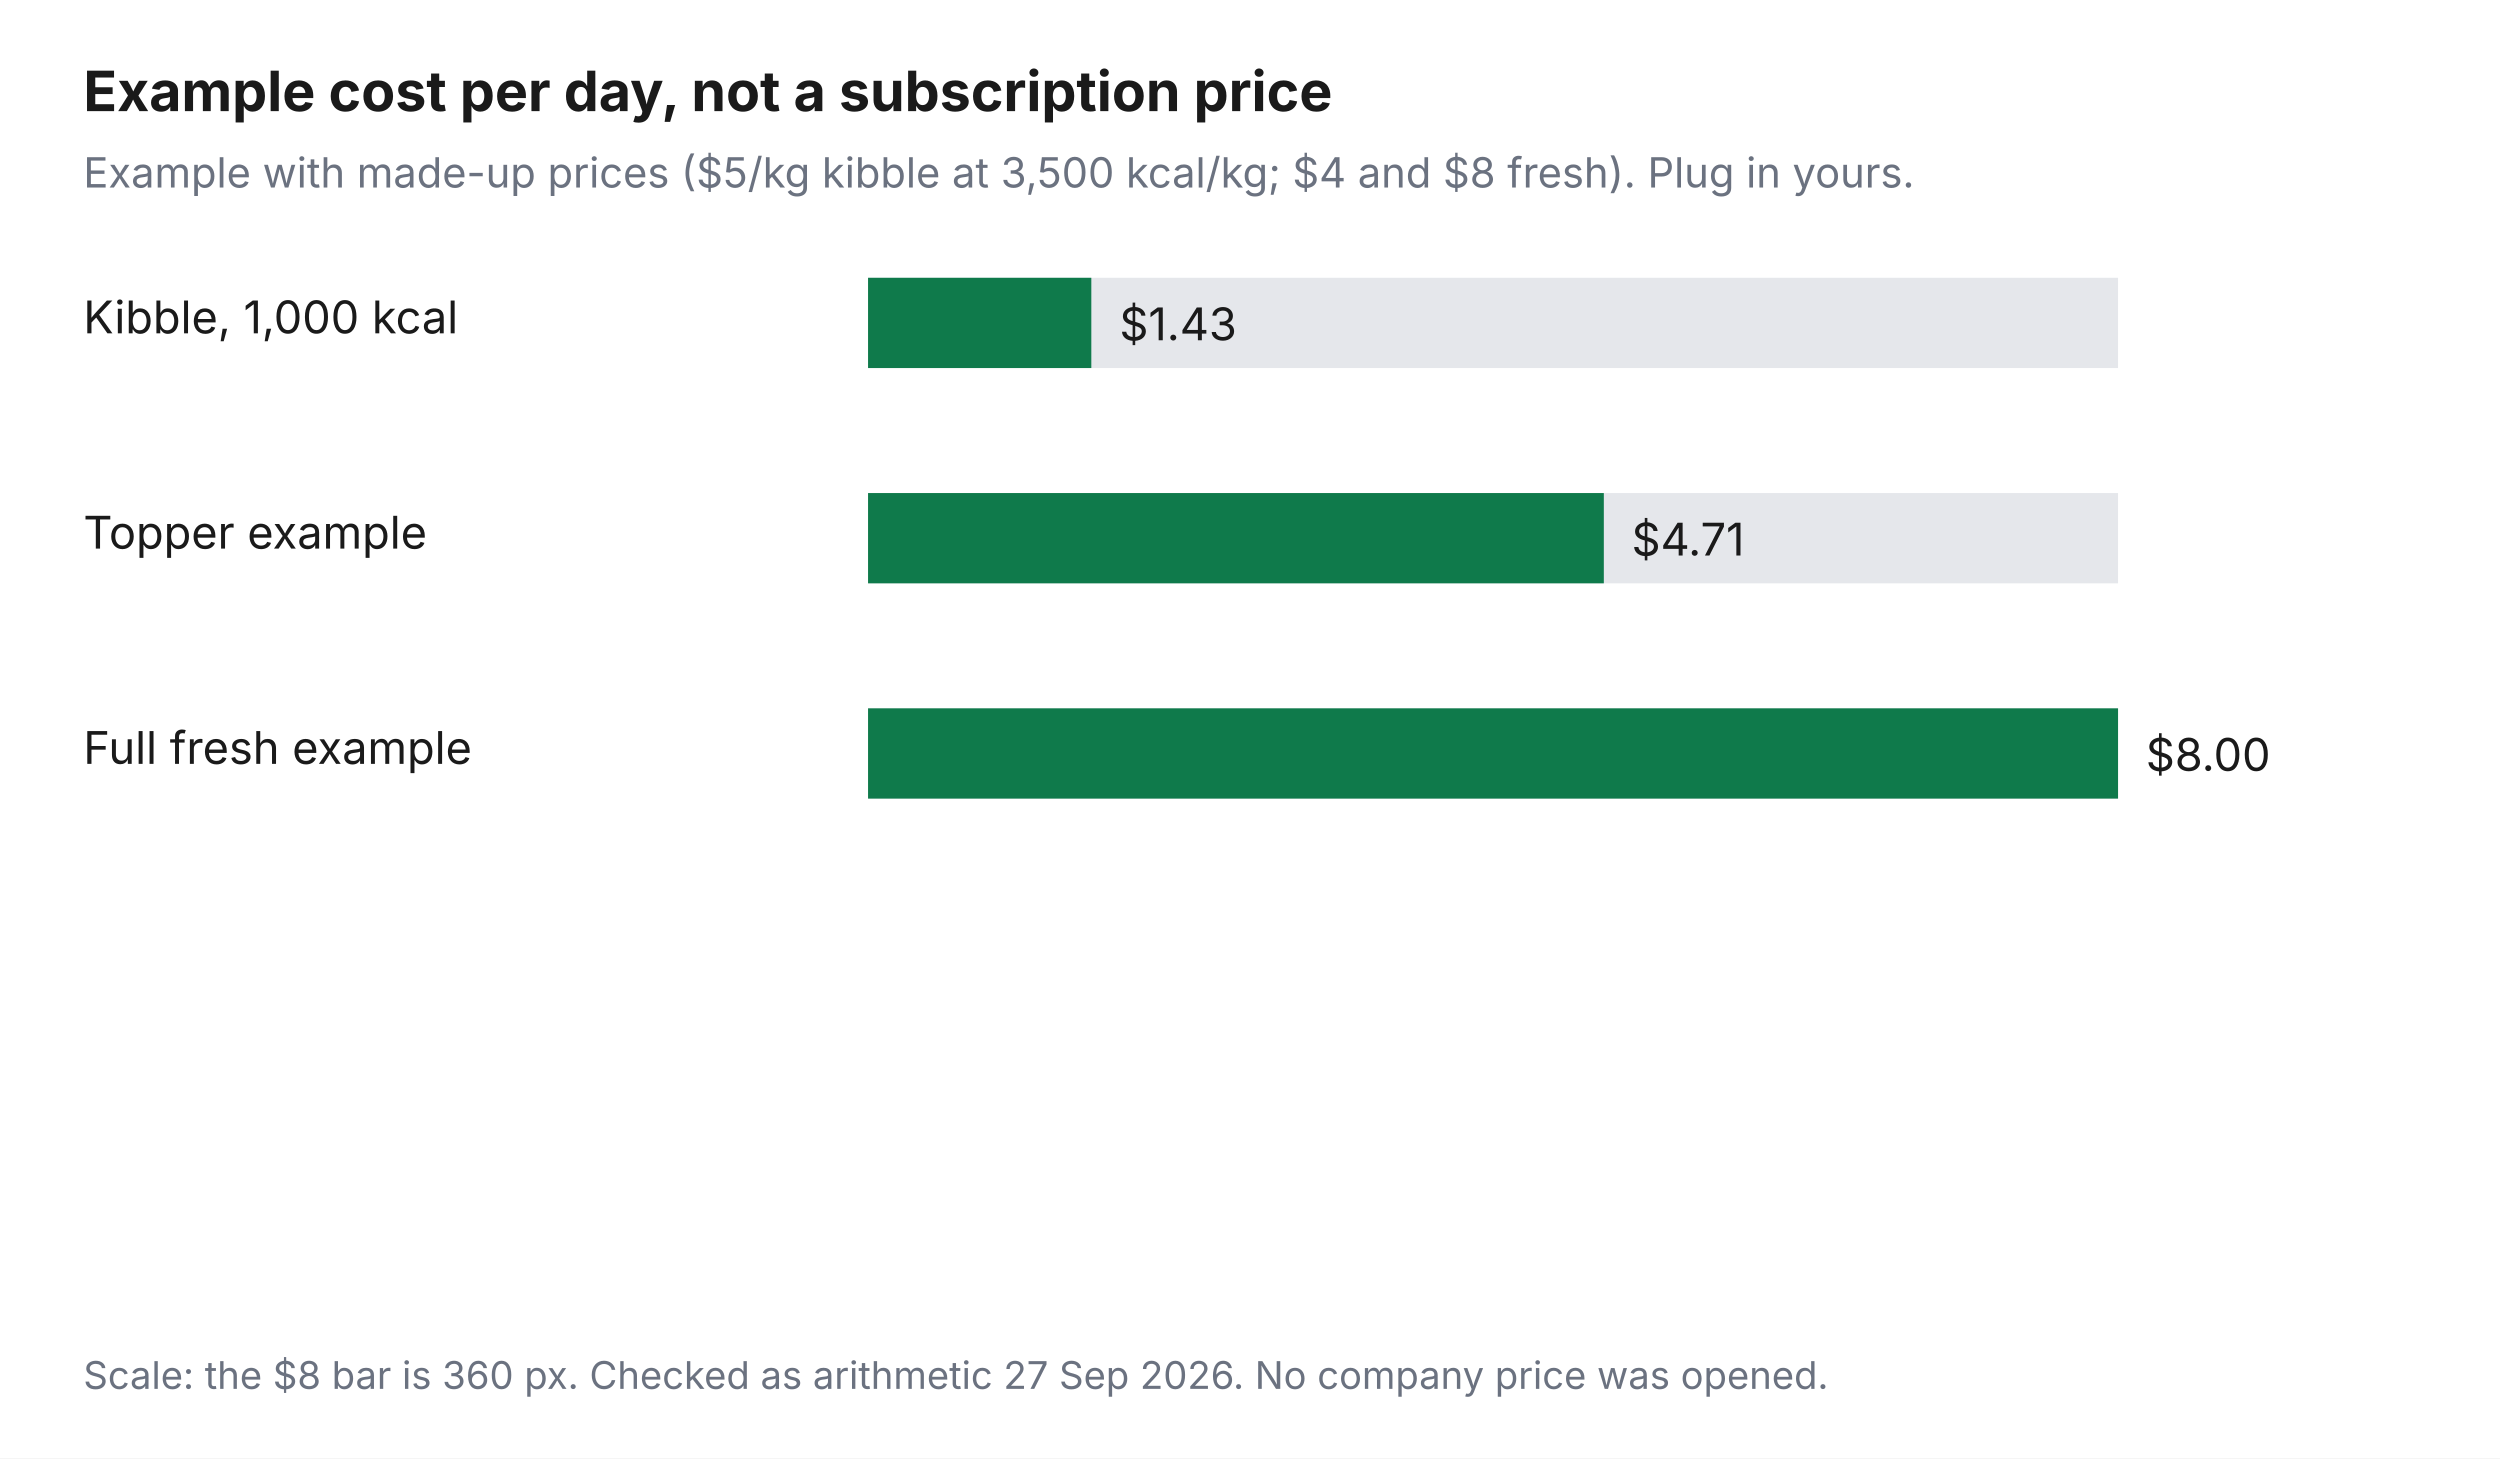
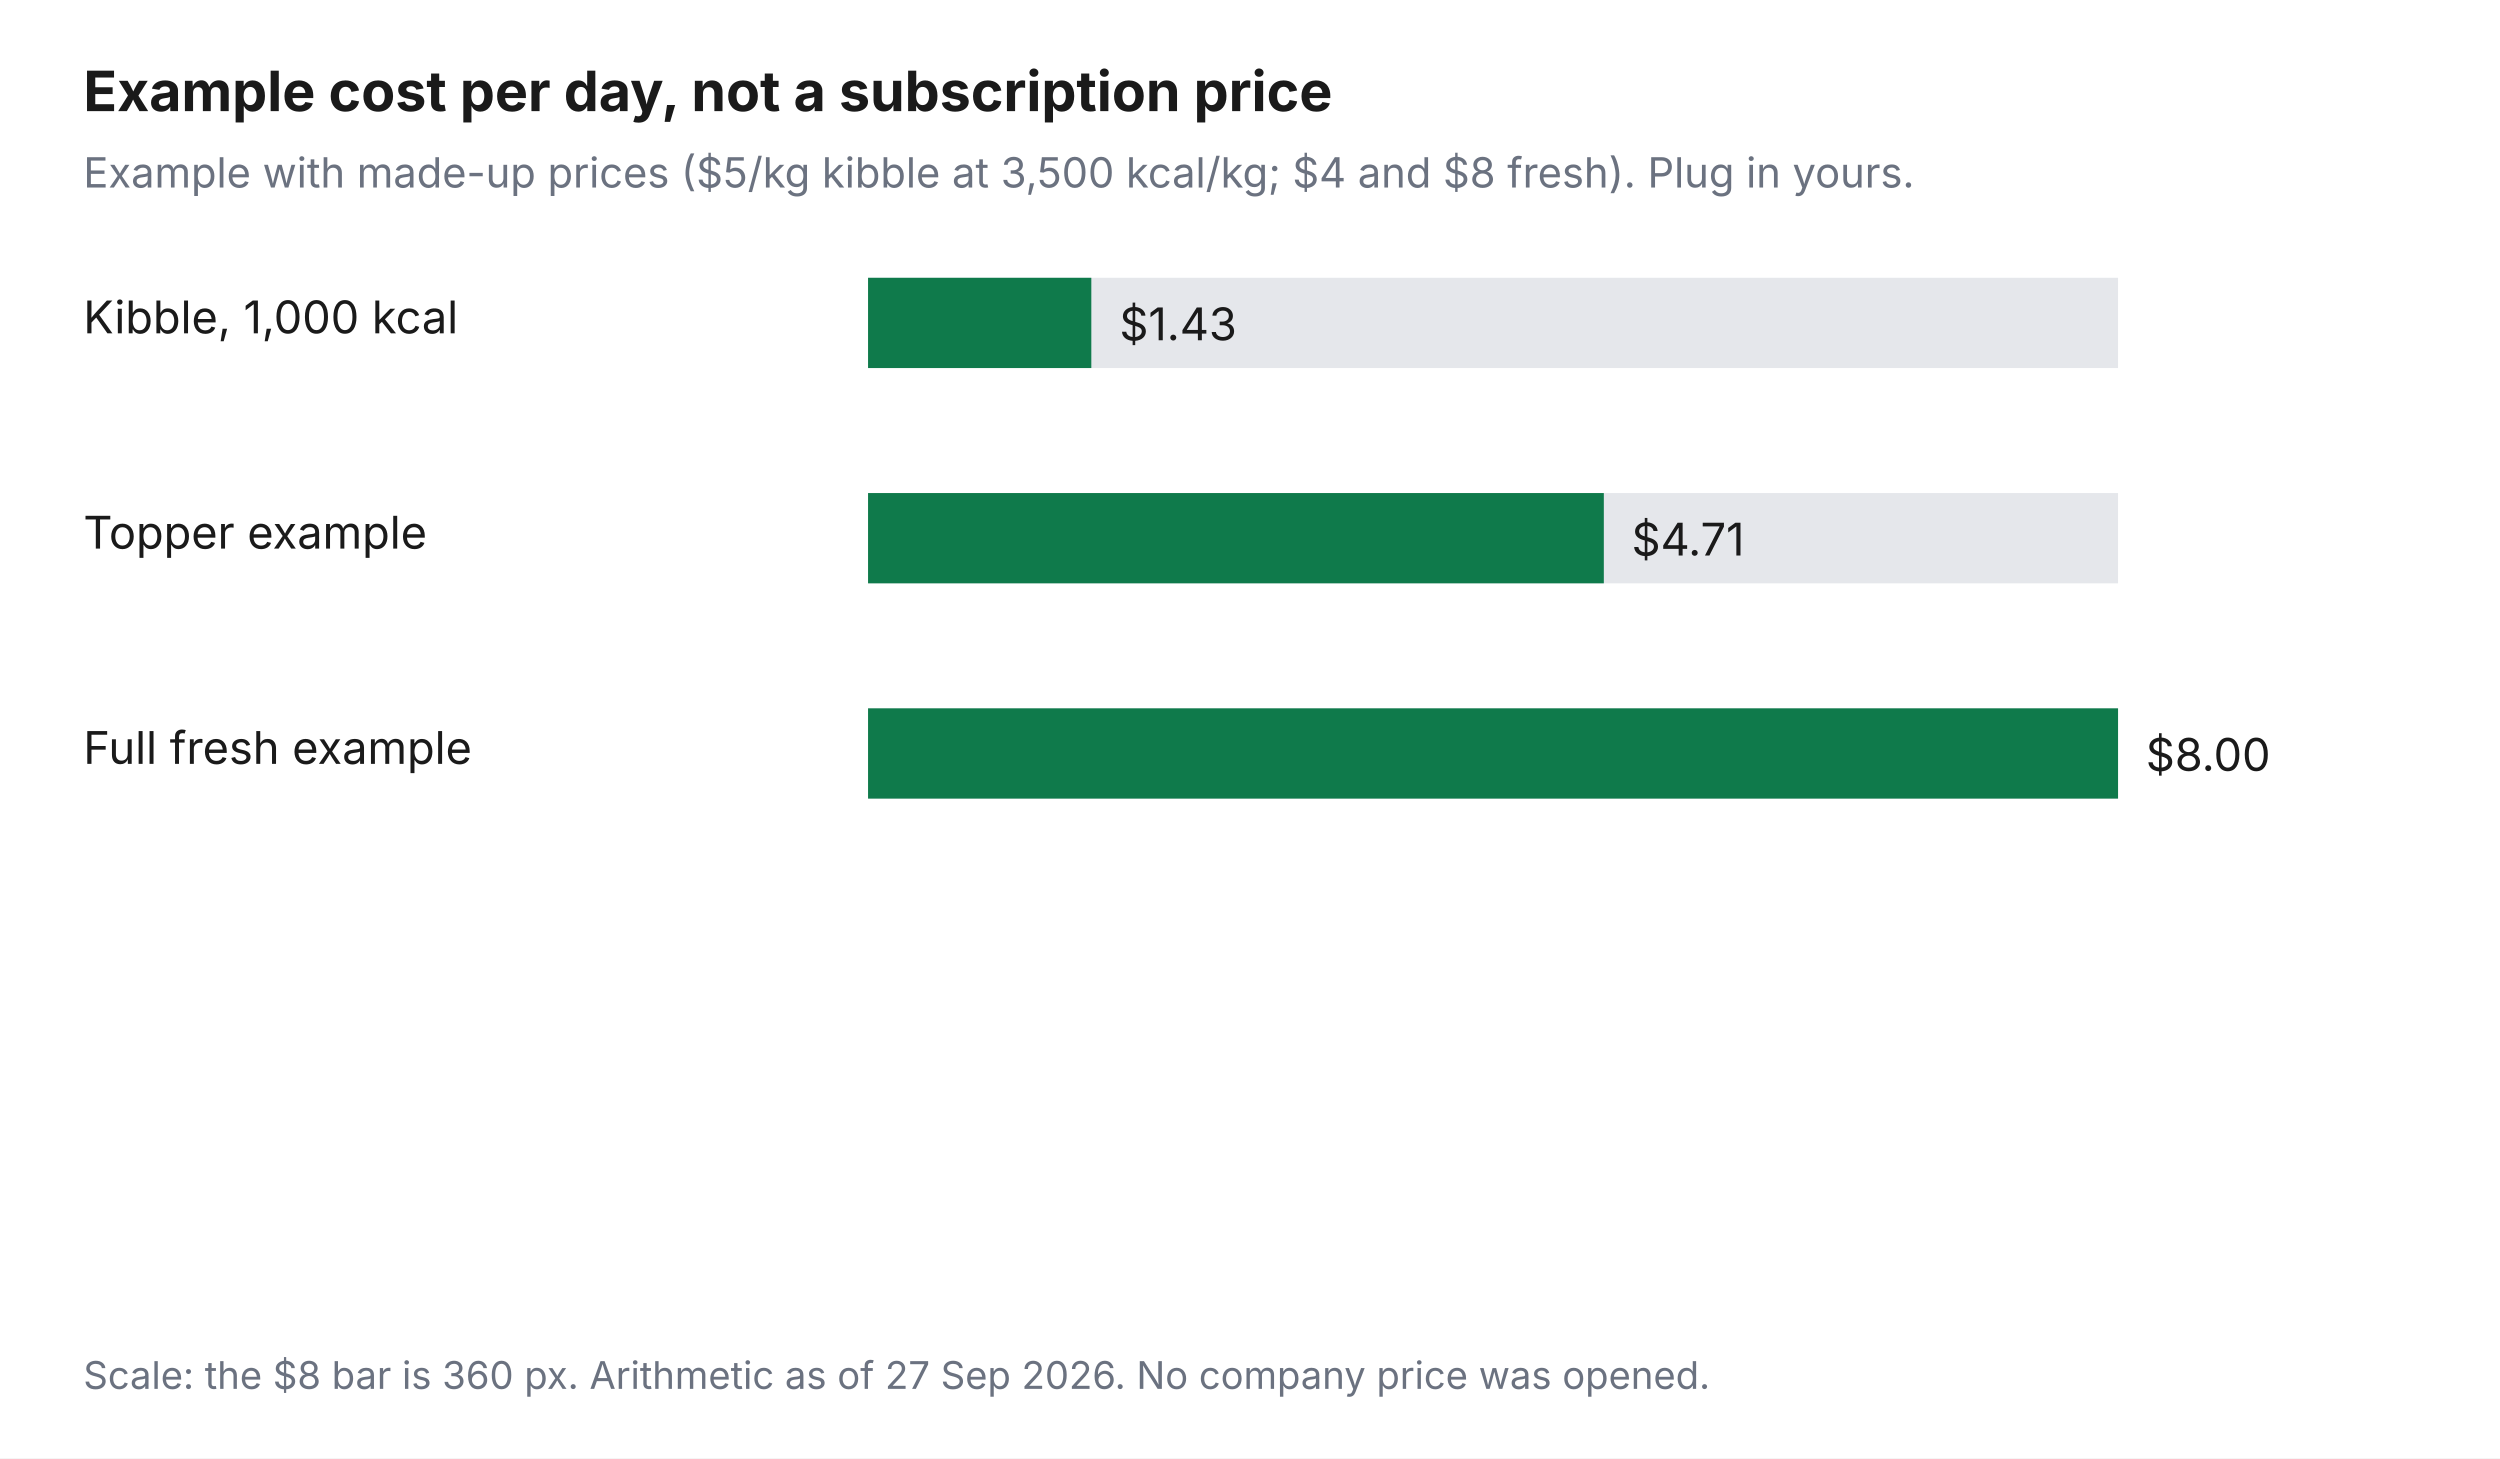
<svg xmlns="http://www.w3.org/2000/svg" viewBox="0 0 720 420" role="img">
  <rect width="720" height="420" fill="#FFFFFF" />
  <text x="24" y="32" font-family="Inter, Arial, sans-serif" font-size="16" font-weight="700" fill="#1A1A1A">Example cost per day, not a subscription price</text>
  <text x="24" y="54" font-family="Inter, Arial, sans-serif" font-size="12" fill="#6B7280">Example with made-up prices ($5/kg kibble at 3,500 kcal/kg; $4 and $8 fresh). Plug in yours.</text>
  <text x="24" y="96" font-family="Inter, Arial, sans-serif" font-size="13" fill="#1A1A1A">Kibble, 1,000 kcal</text>
  <rect x="250" y="80" width="360" height="26" fill="#E5E7EB" />
  <rect x="250" y="80" width="64.3" height="26" fill="#0F7A4B" />
  <text x="322.4" y="98" font-family="Inter, Arial, sans-serif" font-size="13" fill="#1A1A1A">$1.43</text>
  <text x="24" y="158" font-family="Inter, Arial, sans-serif" font-size="13" fill="#1A1A1A">Topper example</text>
  <rect x="250" y="142" width="360" height="26" fill="#E5E7EB" />
  <rect x="250" y="142" width="211.9" height="26" fill="#0F7A4B" />
  <text x="469.9" y="160" font-family="Inter, Arial, sans-serif" font-size="13" fill="#1A1A1A">$4.71</text>
  <text x="24" y="220" font-family="Inter, Arial, sans-serif" font-size="13" fill="#1A1A1A">Full fresh example</text>
  <rect x="250" y="204" width="360" height="26" fill="#E5E7EB" />
  <rect x="250" y="204" width="360.0" height="26" fill="#0F7A4B" />
  <text x="618.0" y="222" font-family="Inter, Arial, sans-serif" font-size="13" fill="#1A1A1A">$8.00</text>
-   <text x="24" y="400" font-family="Inter, Arial, sans-serif" font-size="11" fill="#6B7280">Scale: the $8 bar is 360 px. Checked as arithmetic 27 Sep 2026. No company price was opened.</text>
+   <text x="24" y="400" font-family="Inter, Arial, sans-serif" font-size="11" fill="#6B7280">Scale: the $8 bar is 360 px. Arithmetic as of 27 Sep 2026. No company price was opened.</text>
</svg>
